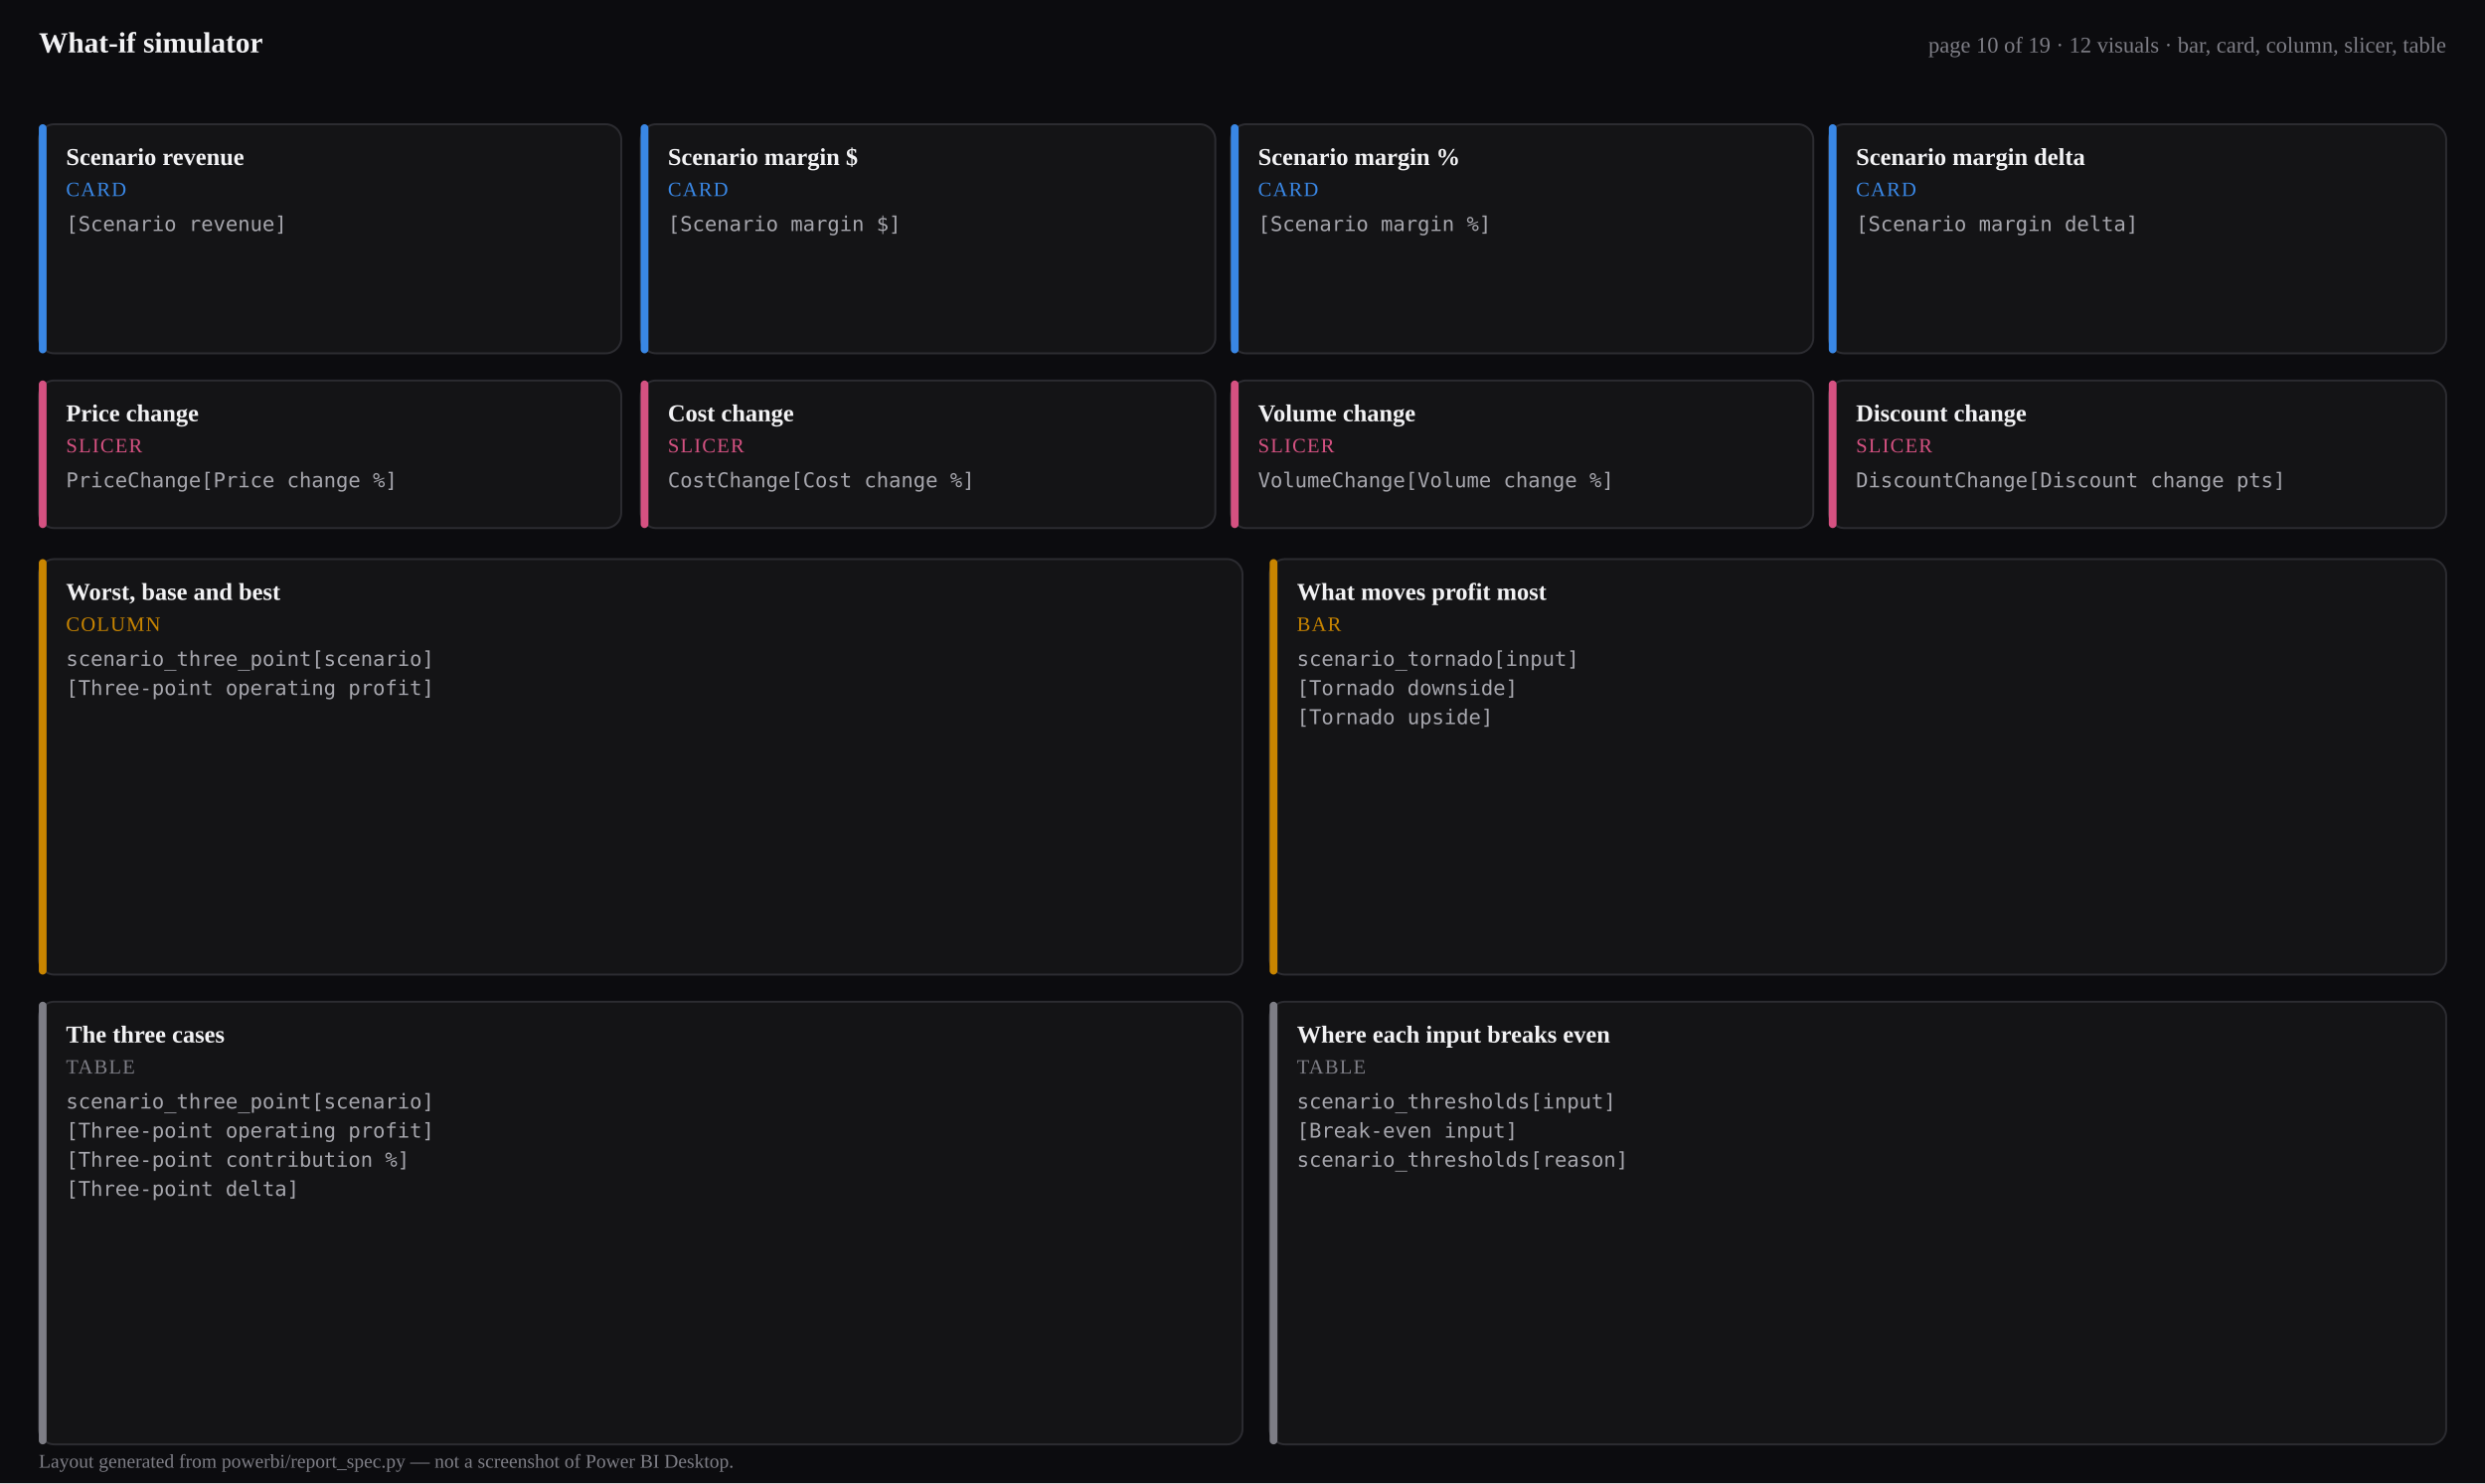
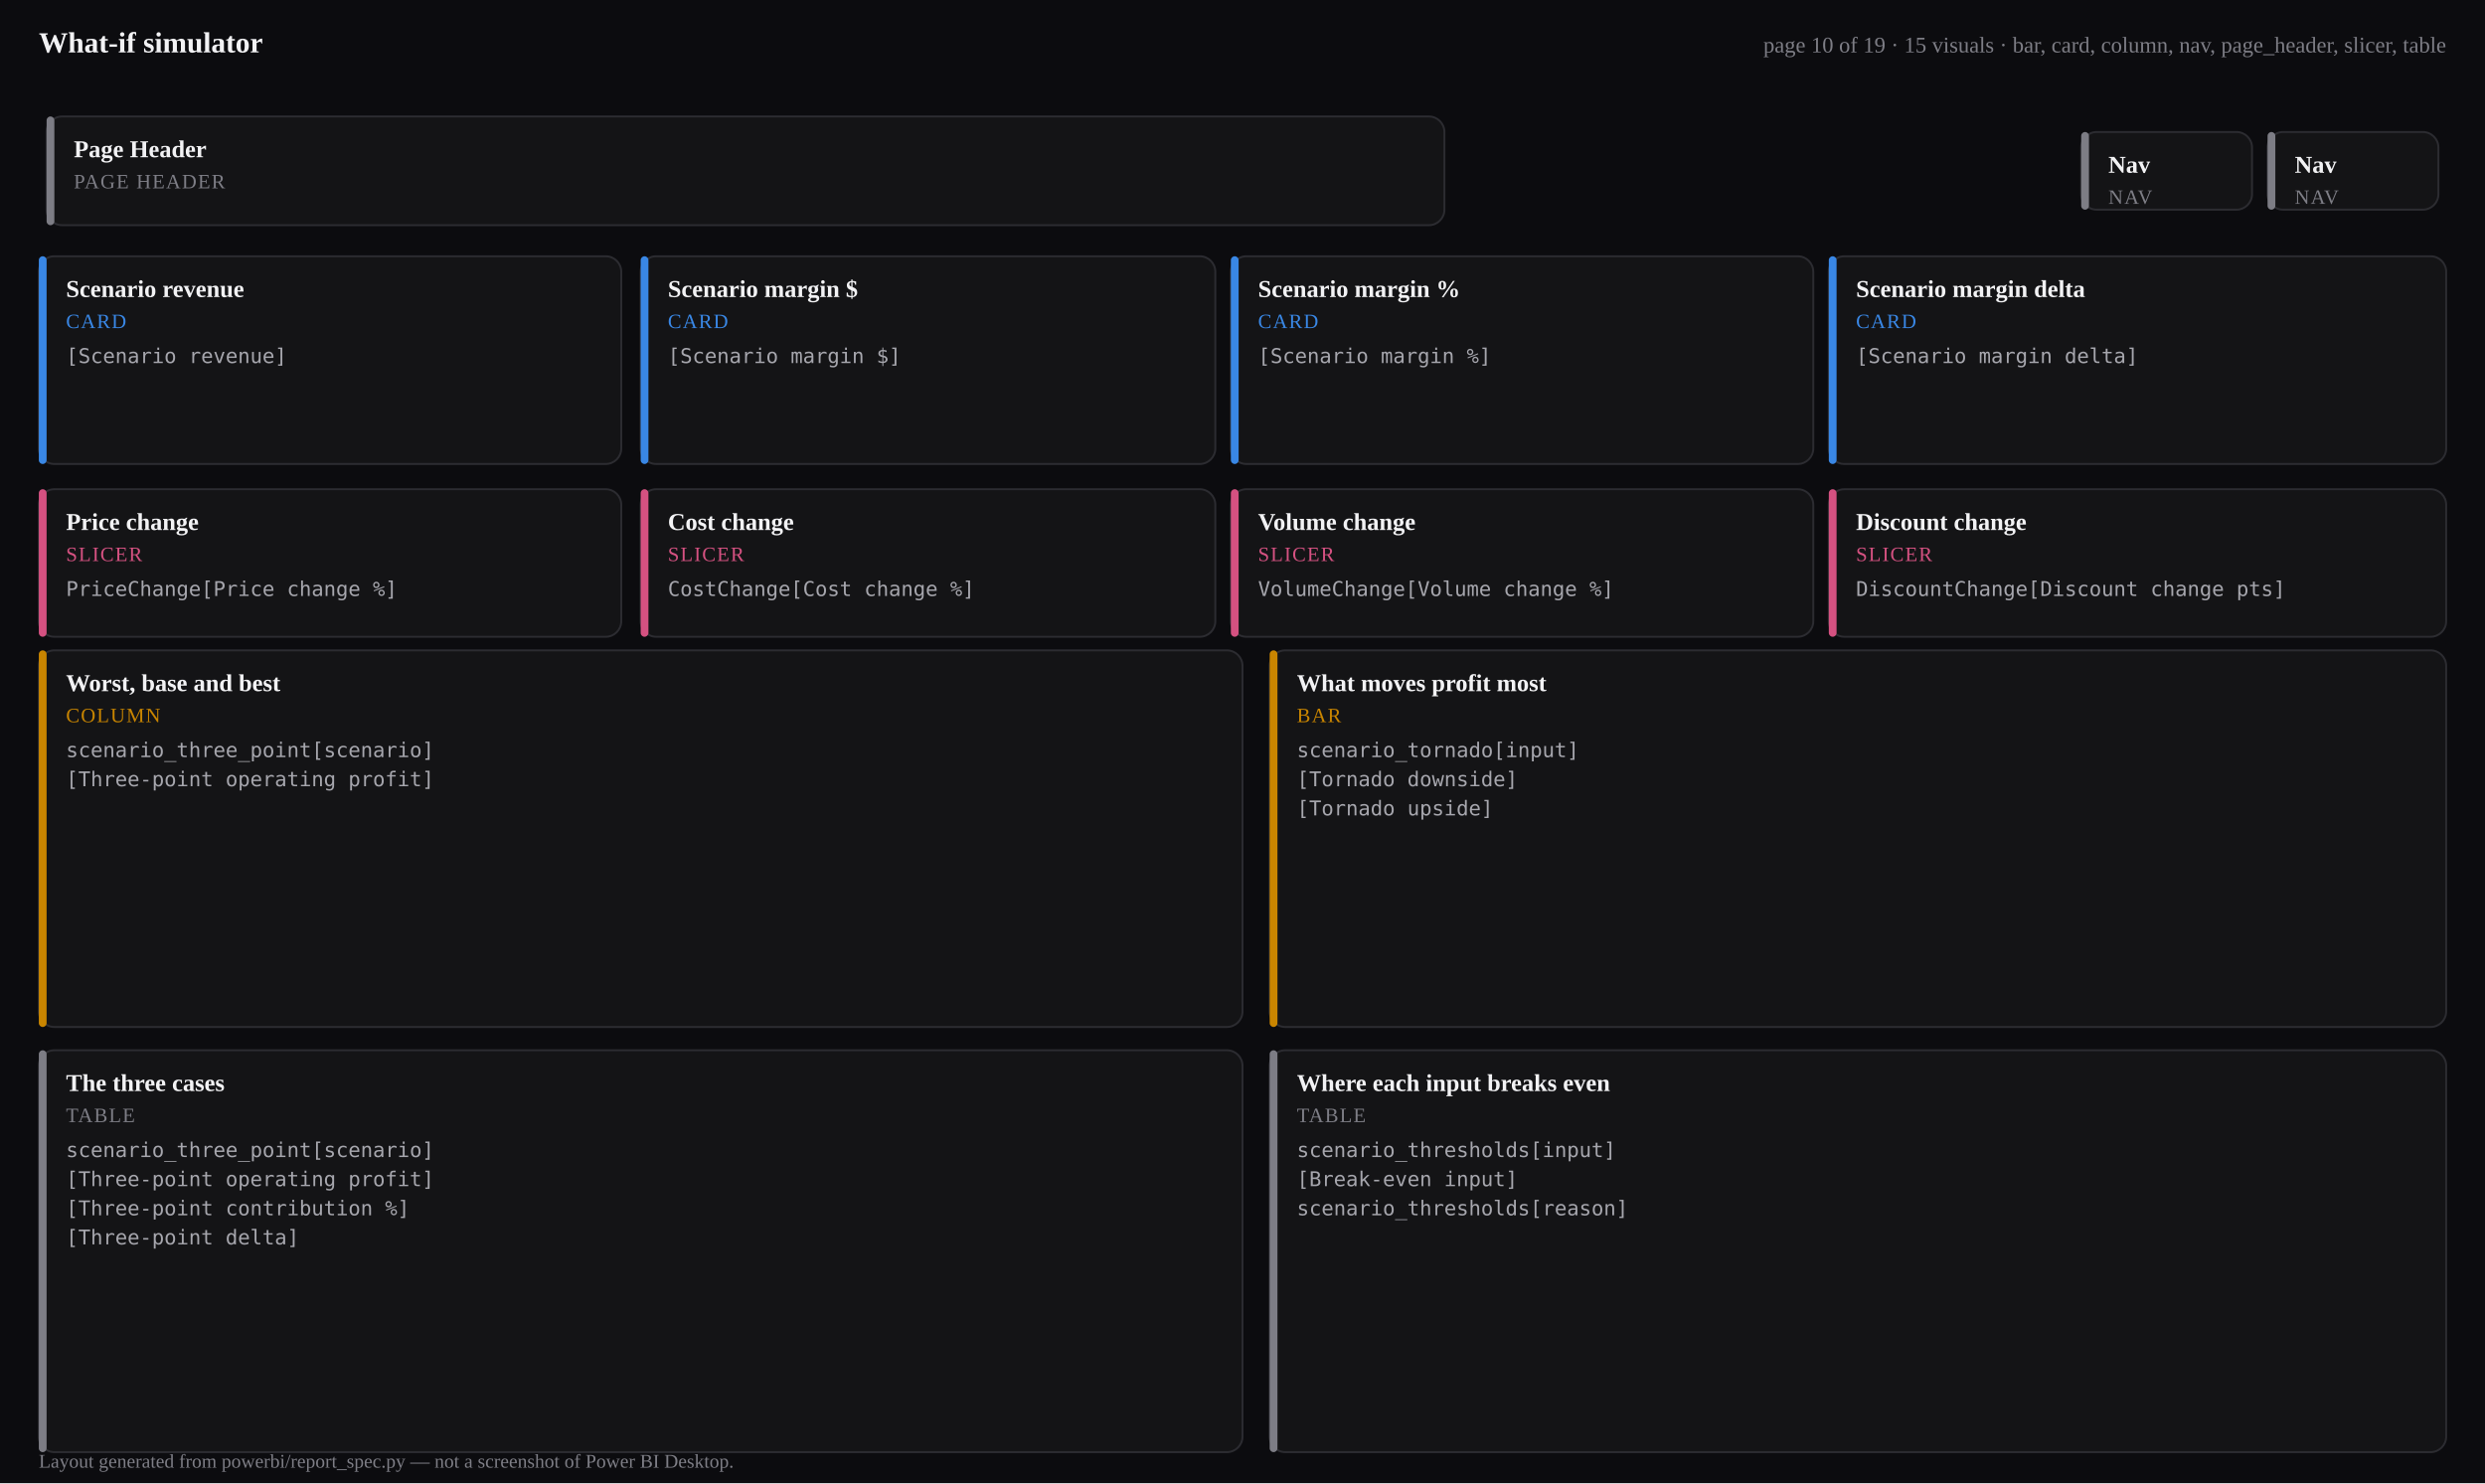
- <svg xmlns="http://www.w3.org/2000/svg" viewBox="0 0 1280 764" width="1280" height="764" role="img" aria-label="Layout of the What-if simulator page: 12 visuals on a 1280 by 720 canvas">
+ <svg xmlns="http://www.w3.org/2000/svg" viewBox="0 0 1280 764" width="1280" height="764" role="img" aria-label="Layout of the What-if simulator page: 15 visuals on a 1280 by 720 canvas">
  <rect width="1280" height="764" fill="#0c0c0f" />
  <text x="20" y="27" fill="#f2f2f4" font-size="15" font-weight="700">What-if simulator</text>
-   <text x="1260" y="27" fill="#7d7d85" font-size="11.5" text-anchor="end">page 10 of 19 · 12 visuals · bar, card, column, slicer, table</text>
+   <text x="1260" y="27" fill="#7d7d85" font-size="11.5" text-anchor="end">page 10 of 19 · 15 visuals · bar, card, column, nav, page_header, slicer, table</text>
  <g transform="translate(0 44)">
    <g>
-       <rect x="20" y="20" width="300" height="118" rx="8" fill="#141416" stroke="#2c2c31" stroke-width="1" />
-       <rect x="20" y="20" width="4" height="118" rx="2" fill="#3987e5" />
-       <text x="34" y="41" fill="#f2f2f4" font-size="12.5" font-weight="600">Scenario revenue</text>
-       <text x="34" y="57" fill="#3987e5" font-size="10.5" letter-spacing="0.06em">CARD</text>
-       <text x="34" y="75" fill="#a6a6ad" font-size="10.5" font-family="ui-monospace, SFMono-Regular, Menlo, monospace">[Scenario revenue]</text>
+       <rect x="24" y="16" width="720" height="56" rx="8" fill="#141416" stroke="#2c2c31" stroke-width="1" />
+       <rect x="24" y="16" width="4" height="56" rx="2" fill="#7d7d85" />
+       <text x="38" y="37" fill="#f2f2f4" font-size="12.5" font-weight="600">Page Header</text>
+       <text x="38" y="53" fill="#7d7d85" font-size="10.5" letter-spacing="0.06em">PAGE HEADER</text>
    </g>
    <g>
-       <rect x="330" y="20" width="296" height="118" rx="8" fill="#141416" stroke="#2c2c31" stroke-width="1" />
-       <rect x="330" y="20" width="4" height="118" rx="2" fill="#3987e5" />
-       <text x="344" y="41" fill="#f2f2f4" font-size="12.5" font-weight="600">Scenario margin $</text>
-       <text x="344" y="57" fill="#3987e5" font-size="10.5" letter-spacing="0.06em">CARD</text>
-       <text x="344" y="75" fill="#a6a6ad" font-size="10.5" font-family="ui-monospace, SFMono-Regular, Menlo, monospace">[Scenario margin $]</text>
+       <rect x="1168" y="24" width="88" height="40" rx="8" fill="#141416" stroke="#2c2c31" stroke-width="1" />
+       <rect x="1168" y="24" width="4" height="40" rx="2" fill="#7d7d85" />
+       <text x="1182" y="45" fill="#f2f2f4" font-size="12.5" font-weight="600">Nav</text>
+       <text x="1182" y="61" fill="#7d7d85" font-size="10.5" letter-spacing="0.06em">NAV</text>
    </g>
    <g>
-       <rect x="634" y="20" width="300" height="118" rx="8" fill="#141416" stroke="#2c2c31" stroke-width="1" />
-       <rect x="634" y="20" width="4" height="118" rx="2" fill="#3987e5" />
-       <text x="648" y="41" fill="#f2f2f4" font-size="12.5" font-weight="600">Scenario margin %</text>
-       <text x="648" y="57" fill="#3987e5" font-size="10.5" letter-spacing="0.06em">CARD</text>
-       <text x="648" y="75" fill="#a6a6ad" font-size="10.5" font-family="ui-monospace, SFMono-Regular, Menlo, monospace">[Scenario margin %]</text>
+       <rect x="1072" y="24" width="88" height="40" rx="8" fill="#141416" stroke="#2c2c31" stroke-width="1" />
+       <rect x="1072" y="24" width="4" height="40" rx="2" fill="#7d7d85" />
+       <text x="1086" y="45" fill="#f2f2f4" font-size="12.5" font-weight="600">Nav</text>
+       <text x="1086" y="61" fill="#7d7d85" font-size="10.5" letter-spacing="0.06em">NAV</text>
    </g>
    <g>
-       <rect x="942" y="20" width="318" height="118" rx="8" fill="#141416" stroke="#2c2c31" stroke-width="1" />
-       <rect x="942" y="20" width="4" height="118" rx="2" fill="#3987e5" />
-       <text x="956" y="41" fill="#f2f2f4" font-size="12.5" font-weight="600">Scenario margin delta</text>
-       <text x="956" y="57" fill="#3987e5" font-size="10.5" letter-spacing="0.06em">CARD</text>
-       <text x="956" y="75" fill="#a6a6ad" font-size="10.5" font-family="ui-monospace, SFMono-Regular, Menlo, monospace">[Scenario margin delta]</text>
+       <rect x="20" y="88" width="300" height="107" rx="8" fill="#141416" stroke="#2c2c31" stroke-width="1" />
+       <rect x="20" y="88" width="4" height="107" rx="2" fill="#3987e5" />
+       <text x="34" y="109" fill="#f2f2f4" font-size="12.5" font-weight="600">Scenario revenue</text>
+       <text x="34" y="125" fill="#3987e5" font-size="10.5" letter-spacing="0.06em">CARD</text>
+       <text x="34" y="143" fill="#a6a6ad" font-size="10.5" font-family="ui-monospace, SFMono-Regular, Menlo, monospace">[Scenario revenue]</text>
    </g>
    <g>
-       <rect x="20" y="152" width="300" height="76" rx="8" fill="#141416" stroke="#2c2c31" stroke-width="1" />
-       <rect x="20" y="152" width="4" height="76" rx="2" fill="#d55181" />
-       <text x="34" y="173" fill="#f2f2f4" font-size="12.5" font-weight="600">Price change</text>
-       <text x="34" y="189" fill="#d55181" font-size="10.5" letter-spacing="0.06em">SLICER</text>
-       <text x="34" y="207" fill="#a6a6ad" font-size="10.5" font-family="ui-monospace, SFMono-Regular, Menlo, monospace">PriceChange[Price change %]</text>
+       <rect x="330" y="88" width="296" height="107" rx="8" fill="#141416" stroke="#2c2c31" stroke-width="1" />
+       <rect x="330" y="88" width="4" height="107" rx="2" fill="#3987e5" />
+       <text x="344" y="109" fill="#f2f2f4" font-size="12.5" font-weight="600">Scenario margin $</text>
+       <text x="344" y="125" fill="#3987e5" font-size="10.5" letter-spacing="0.06em">CARD</text>
+       <text x="344" y="143" fill="#a6a6ad" font-size="10.5" font-family="ui-monospace, SFMono-Regular, Menlo, monospace">[Scenario margin $]</text>
    </g>
    <g>
-       <rect x="330" y="152" width="296" height="76" rx="8" fill="#141416" stroke="#2c2c31" stroke-width="1" />
-       <rect x="330" y="152" width="4" height="76" rx="2" fill="#d55181" />
-       <text x="344" y="173" fill="#f2f2f4" font-size="12.5" font-weight="600">Cost change</text>
-       <text x="344" y="189" fill="#d55181" font-size="10.5" letter-spacing="0.06em">SLICER</text>
-       <text x="344" y="207" fill="#a6a6ad" font-size="10.5" font-family="ui-monospace, SFMono-Regular, Menlo, monospace">CostChange[Cost change %]</text>
+       <rect x="634" y="88" width="300" height="107" rx="8" fill="#141416" stroke="#2c2c31" stroke-width="1" />
+       <rect x="634" y="88" width="4" height="107" rx="2" fill="#3987e5" />
+       <text x="648" y="109" fill="#f2f2f4" font-size="12.5" font-weight="600">Scenario margin %</text>
+       <text x="648" y="125" fill="#3987e5" font-size="10.5" letter-spacing="0.06em">CARD</text>
+       <text x="648" y="143" fill="#a6a6ad" font-size="10.5" font-family="ui-monospace, SFMono-Regular, Menlo, monospace">[Scenario margin %]</text>
    </g>
    <g>
-       <rect x="634" y="152" width="300" height="76" rx="8" fill="#141416" stroke="#2c2c31" stroke-width="1" />
-       <rect x="634" y="152" width="4" height="76" rx="2" fill="#d55181" />
-       <text x="648" y="173" fill="#f2f2f4" font-size="12.5" font-weight="600">Volume change</text>
-       <text x="648" y="189" fill="#d55181" font-size="10.5" letter-spacing="0.06em">SLICER</text>
-       <text x="648" y="207" fill="#a6a6ad" font-size="10.5" font-family="ui-monospace, SFMono-Regular, Menlo, monospace">VolumeChange[Volume change %]</text>
+       <rect x="942" y="88" width="318" height="107" rx="8" fill="#141416" stroke="#2c2c31" stroke-width="1" />
+       <rect x="942" y="88" width="4" height="107" rx="2" fill="#3987e5" />
+       <text x="956" y="109" fill="#f2f2f4" font-size="12.5" font-weight="600">Scenario margin delta</text>
+       <text x="956" y="125" fill="#3987e5" font-size="10.5" letter-spacing="0.06em">CARD</text>
+       <text x="956" y="143" fill="#a6a6ad" font-size="10.5" font-family="ui-monospace, SFMono-Regular, Menlo, monospace">[Scenario margin delta]</text>
    </g>
    <g>
-       <rect x="942" y="152" width="318" height="76" rx="8" fill="#141416" stroke="#2c2c31" stroke-width="1" />
-       <rect x="942" y="152" width="4" height="76" rx="2" fill="#d55181" />
-       <text x="956" y="173" fill="#f2f2f4" font-size="12.5" font-weight="600">Discount change</text>
-       <text x="956" y="189" fill="#d55181" font-size="10.5" letter-spacing="0.06em">SLICER</text>
-       <text x="956" y="207" fill="#a6a6ad" font-size="10.5" font-family="ui-monospace, SFMono-Regular, Menlo, monospace">DiscountChange[Discount change pts]</text>
+       <rect x="20" y="208" width="300" height="76" rx="8" fill="#141416" stroke="#2c2c31" stroke-width="1" />
+       <rect x="20" y="208" width="4" height="76" rx="2" fill="#d55181" />
+       <text x="34" y="229" fill="#f2f2f4" font-size="12.5" font-weight="600">Price change</text>
+       <text x="34" y="245" fill="#d55181" font-size="10.5" letter-spacing="0.06em">SLICER</text>
+       <text x="34" y="263" fill="#a6a6ad" font-size="10.5" font-family="ui-monospace, SFMono-Regular, Menlo, monospace">PriceChange[Price change %]</text>
    </g>
    <g>
-       <rect x="20" y="244" width="620" height="214" rx="8" fill="#141416" stroke="#2c2c31" stroke-width="1" />
-       <rect x="20" y="244" width="4" height="214" rx="2" fill="#c98500" />
-       <text x="34" y="265" fill="#f2f2f4" font-size="12.5" font-weight="600">Worst, base and best</text>
-       <text x="34" y="281" fill="#c98500" font-size="10.5" letter-spacing="0.06em">COLUMN</text>
-       <text x="34" y="299" fill="#a6a6ad" font-size="10.5" font-family="ui-monospace, SFMono-Regular, Menlo, monospace">scenario_three_point[scenario]</text>
-       <text x="34" y="314" fill="#a6a6ad" font-size="10.5" font-family="ui-monospace, SFMono-Regular, Menlo, monospace">[Three-point operating profit]</text>
+       <rect x="330" y="208" width="296" height="76" rx="8" fill="#141416" stroke="#2c2c31" stroke-width="1" />
+       <rect x="330" y="208" width="4" height="76" rx="2" fill="#d55181" />
+       <text x="344" y="229" fill="#f2f2f4" font-size="12.5" font-weight="600">Cost change</text>
+       <text x="344" y="245" fill="#d55181" font-size="10.5" letter-spacing="0.06em">SLICER</text>
+       <text x="344" y="263" fill="#a6a6ad" font-size="10.5" font-family="ui-monospace, SFMono-Regular, Menlo, monospace">CostChange[Cost change %]</text>
    </g>
    <g>
-       <rect x="654" y="244" width="606" height="214" rx="8" fill="#141416" stroke="#2c2c31" stroke-width="1" />
-       <rect x="654" y="244" width="4" height="214" rx="2" fill="#c98500" />
-       <text x="668" y="265" fill="#f2f2f4" font-size="12.5" font-weight="600">What moves profit most</text>
-       <text x="668" y="281" fill="#c98500" font-size="10.5" letter-spacing="0.06em">BAR</text>
-       <text x="668" y="299" fill="#a6a6ad" font-size="10.5" font-family="ui-monospace, SFMono-Regular, Menlo, monospace">scenario_tornado[input]</text>
-       <text x="668" y="314" fill="#a6a6ad" font-size="10.5" font-family="ui-monospace, SFMono-Regular, Menlo, monospace">[Tornado downside]</text>
-       <text x="668" y="329" fill="#a6a6ad" font-size="10.5" font-family="ui-monospace, SFMono-Regular, Menlo, monospace">[Tornado upside]</text>
+       <rect x="634" y="208" width="300" height="76" rx="8" fill="#141416" stroke="#2c2c31" stroke-width="1" />
+       <rect x="634" y="208" width="4" height="76" rx="2" fill="#d55181" />
+       <text x="648" y="229" fill="#f2f2f4" font-size="12.5" font-weight="600">Volume change</text>
+       <text x="648" y="245" fill="#d55181" font-size="10.5" letter-spacing="0.06em">SLICER</text>
+       <text x="648" y="263" fill="#a6a6ad" font-size="10.5" font-family="ui-monospace, SFMono-Regular, Menlo, monospace">VolumeChange[Volume change %]</text>
    </g>
    <g>
-       <rect x="20" y="472" width="620" height="228" rx="8" fill="#141416" stroke="#2c2c31" stroke-width="1" />
-       <rect x="20" y="472" width="4" height="228" rx="2" fill="#7d7d85" />
-       <text x="34" y="493" fill="#f2f2f4" font-size="12.5" font-weight="600">The three cases</text>
-       <text x="34" y="509" fill="#7d7d85" font-size="10.5" letter-spacing="0.06em">TABLE</text>
-       <text x="34" y="527" fill="#a6a6ad" font-size="10.5" font-family="ui-monospace, SFMono-Regular, Menlo, monospace">scenario_three_point[scenario]</text>
-       <text x="34" y="542" fill="#a6a6ad" font-size="10.5" font-family="ui-monospace, SFMono-Regular, Menlo, monospace">[Three-point operating profit]</text>
-       <text x="34" y="557" fill="#a6a6ad" font-size="10.5" font-family="ui-monospace, SFMono-Regular, Menlo, monospace">[Three-point contribution %]</text>
-       <text x="34" y="572" fill="#a6a6ad" font-size="10.5" font-family="ui-monospace, SFMono-Regular, Menlo, monospace">[Three-point delta]</text>
+       <rect x="942" y="208" width="318" height="76" rx="8" fill="#141416" stroke="#2c2c31" stroke-width="1" />
+       <rect x="942" y="208" width="4" height="76" rx="2" fill="#d55181" />
+       <text x="956" y="229" fill="#f2f2f4" font-size="12.5" font-weight="600">Discount change</text>
+       <text x="956" y="245" fill="#d55181" font-size="10.5" letter-spacing="0.06em">SLICER</text>
+       <text x="956" y="263" fill="#a6a6ad" font-size="10.5" font-family="ui-monospace, SFMono-Regular, Menlo, monospace">DiscountChange[Discount change pts]</text>
    </g>
    <g>
-       <rect x="654" y="472" width="606" height="228" rx="8" fill="#141416" stroke="#2c2c31" stroke-width="1" />
-       <rect x="654" y="472" width="4" height="228" rx="2" fill="#7d7d85" />
-       <text x="668" y="493" fill="#f2f2f4" font-size="12.5" font-weight="600">Where each input breaks even</text>
-       <text x="668" y="509" fill="#7d7d85" font-size="10.5" letter-spacing="0.06em">TABLE</text>
-       <text x="668" y="527" fill="#a6a6ad" font-size="10.5" font-family="ui-monospace, SFMono-Regular, Menlo, monospace">scenario_thresholds[input]</text>
-       <text x="668" y="542" fill="#a6a6ad" font-size="10.5" font-family="ui-monospace, SFMono-Regular, Menlo, monospace">[Break-even input]</text>
-       <text x="668" y="557" fill="#a6a6ad" font-size="10.5" font-family="ui-monospace, SFMono-Regular, Menlo, monospace">scenario_thresholds[reason]</text>
+       <rect x="20" y="291" width="620" height="194" rx="8" fill="#141416" stroke="#2c2c31" stroke-width="1" />
+       <rect x="20" y="291" width="4" height="194" rx="2" fill="#c98500" />
+       <text x="34" y="312" fill="#f2f2f4" font-size="12.5" font-weight="600">Worst, base and best</text>
+       <text x="34" y="328" fill="#c98500" font-size="10.5" letter-spacing="0.06em">COLUMN</text>
+       <text x="34" y="346" fill="#a6a6ad" font-size="10.5" font-family="ui-monospace, SFMono-Regular, Menlo, monospace">scenario_three_point[scenario]</text>
+       <text x="34" y="361" fill="#a6a6ad" font-size="10.5" font-family="ui-monospace, SFMono-Regular, Menlo, monospace">[Three-point operating profit]</text>
+     </g>
+     <g>
+       <rect x="654" y="291" width="606" height="194" rx="8" fill="#141416" stroke="#2c2c31" stroke-width="1" />
+       <rect x="654" y="291" width="4" height="194" rx="2" fill="#c98500" />
+       <text x="668" y="312" fill="#f2f2f4" font-size="12.5" font-weight="600">What moves profit most</text>
+       <text x="668" y="328" fill="#c98500" font-size="10.5" letter-spacing="0.06em">BAR</text>
+       <text x="668" y="346" fill="#a6a6ad" font-size="10.5" font-family="ui-monospace, SFMono-Regular, Menlo, monospace">scenario_tornado[input]</text>
+       <text x="668" y="361" fill="#a6a6ad" font-size="10.5" font-family="ui-monospace, SFMono-Regular, Menlo, monospace">[Tornado downside]</text>
+       <text x="668" y="376" fill="#a6a6ad" font-size="10.5" font-family="ui-monospace, SFMono-Regular, Menlo, monospace">[Tornado upside]</text>
+     </g>
+     <g>
+       <rect x="20" y="497" width="620" height="207" rx="8" fill="#141416" stroke="#2c2c31" stroke-width="1" />
+       <rect x="20" y="497" width="4" height="207" rx="2" fill="#7d7d85" />
+       <text x="34" y="518" fill="#f2f2f4" font-size="12.5" font-weight="600">The three cases</text>
+       <text x="34" y="534" fill="#7d7d85" font-size="10.5" letter-spacing="0.06em">TABLE</text>
+       <text x="34" y="552" fill="#a6a6ad" font-size="10.5" font-family="ui-monospace, SFMono-Regular, Menlo, monospace">scenario_three_point[scenario]</text>
+       <text x="34" y="567" fill="#a6a6ad" font-size="10.5" font-family="ui-monospace, SFMono-Regular, Menlo, monospace">[Three-point operating profit]</text>
+       <text x="34" y="582" fill="#a6a6ad" font-size="10.5" font-family="ui-monospace, SFMono-Regular, Menlo, monospace">[Three-point contribution %]</text>
+       <text x="34" y="597" fill="#a6a6ad" font-size="10.5" font-family="ui-monospace, SFMono-Regular, Menlo, monospace">[Three-point delta]</text>
+     </g>
+     <g>
+       <rect x="654" y="497" width="606" height="207" rx="8" fill="#141416" stroke="#2c2c31" stroke-width="1" />
+       <rect x="654" y="497" width="4" height="207" rx="2" fill="#7d7d85" />
+       <text x="668" y="518" fill="#f2f2f4" font-size="12.5" font-weight="600">Where each input breaks even</text>
+       <text x="668" y="534" fill="#7d7d85" font-size="10.5" letter-spacing="0.06em">TABLE</text>
+       <text x="668" y="552" fill="#a6a6ad" font-size="10.5" font-family="ui-monospace, SFMono-Regular, Menlo, monospace">scenario_thresholds[input]</text>
+       <text x="668" y="567" fill="#a6a6ad" font-size="10.5" font-family="ui-monospace, SFMono-Regular, Menlo, monospace">[Break-even input]</text>
+       <text x="668" y="582" fill="#a6a6ad" font-size="10.5" font-family="ui-monospace, SFMono-Regular, Menlo, monospace">scenario_thresholds[reason]</text>
    </g>
  </g>
  <text x="20" y="756" fill="#7d7d85" font-size="10">Layout generated from powerbi/report_spec.py — not a screenshot of Power BI Desktop.</text>
</svg>
